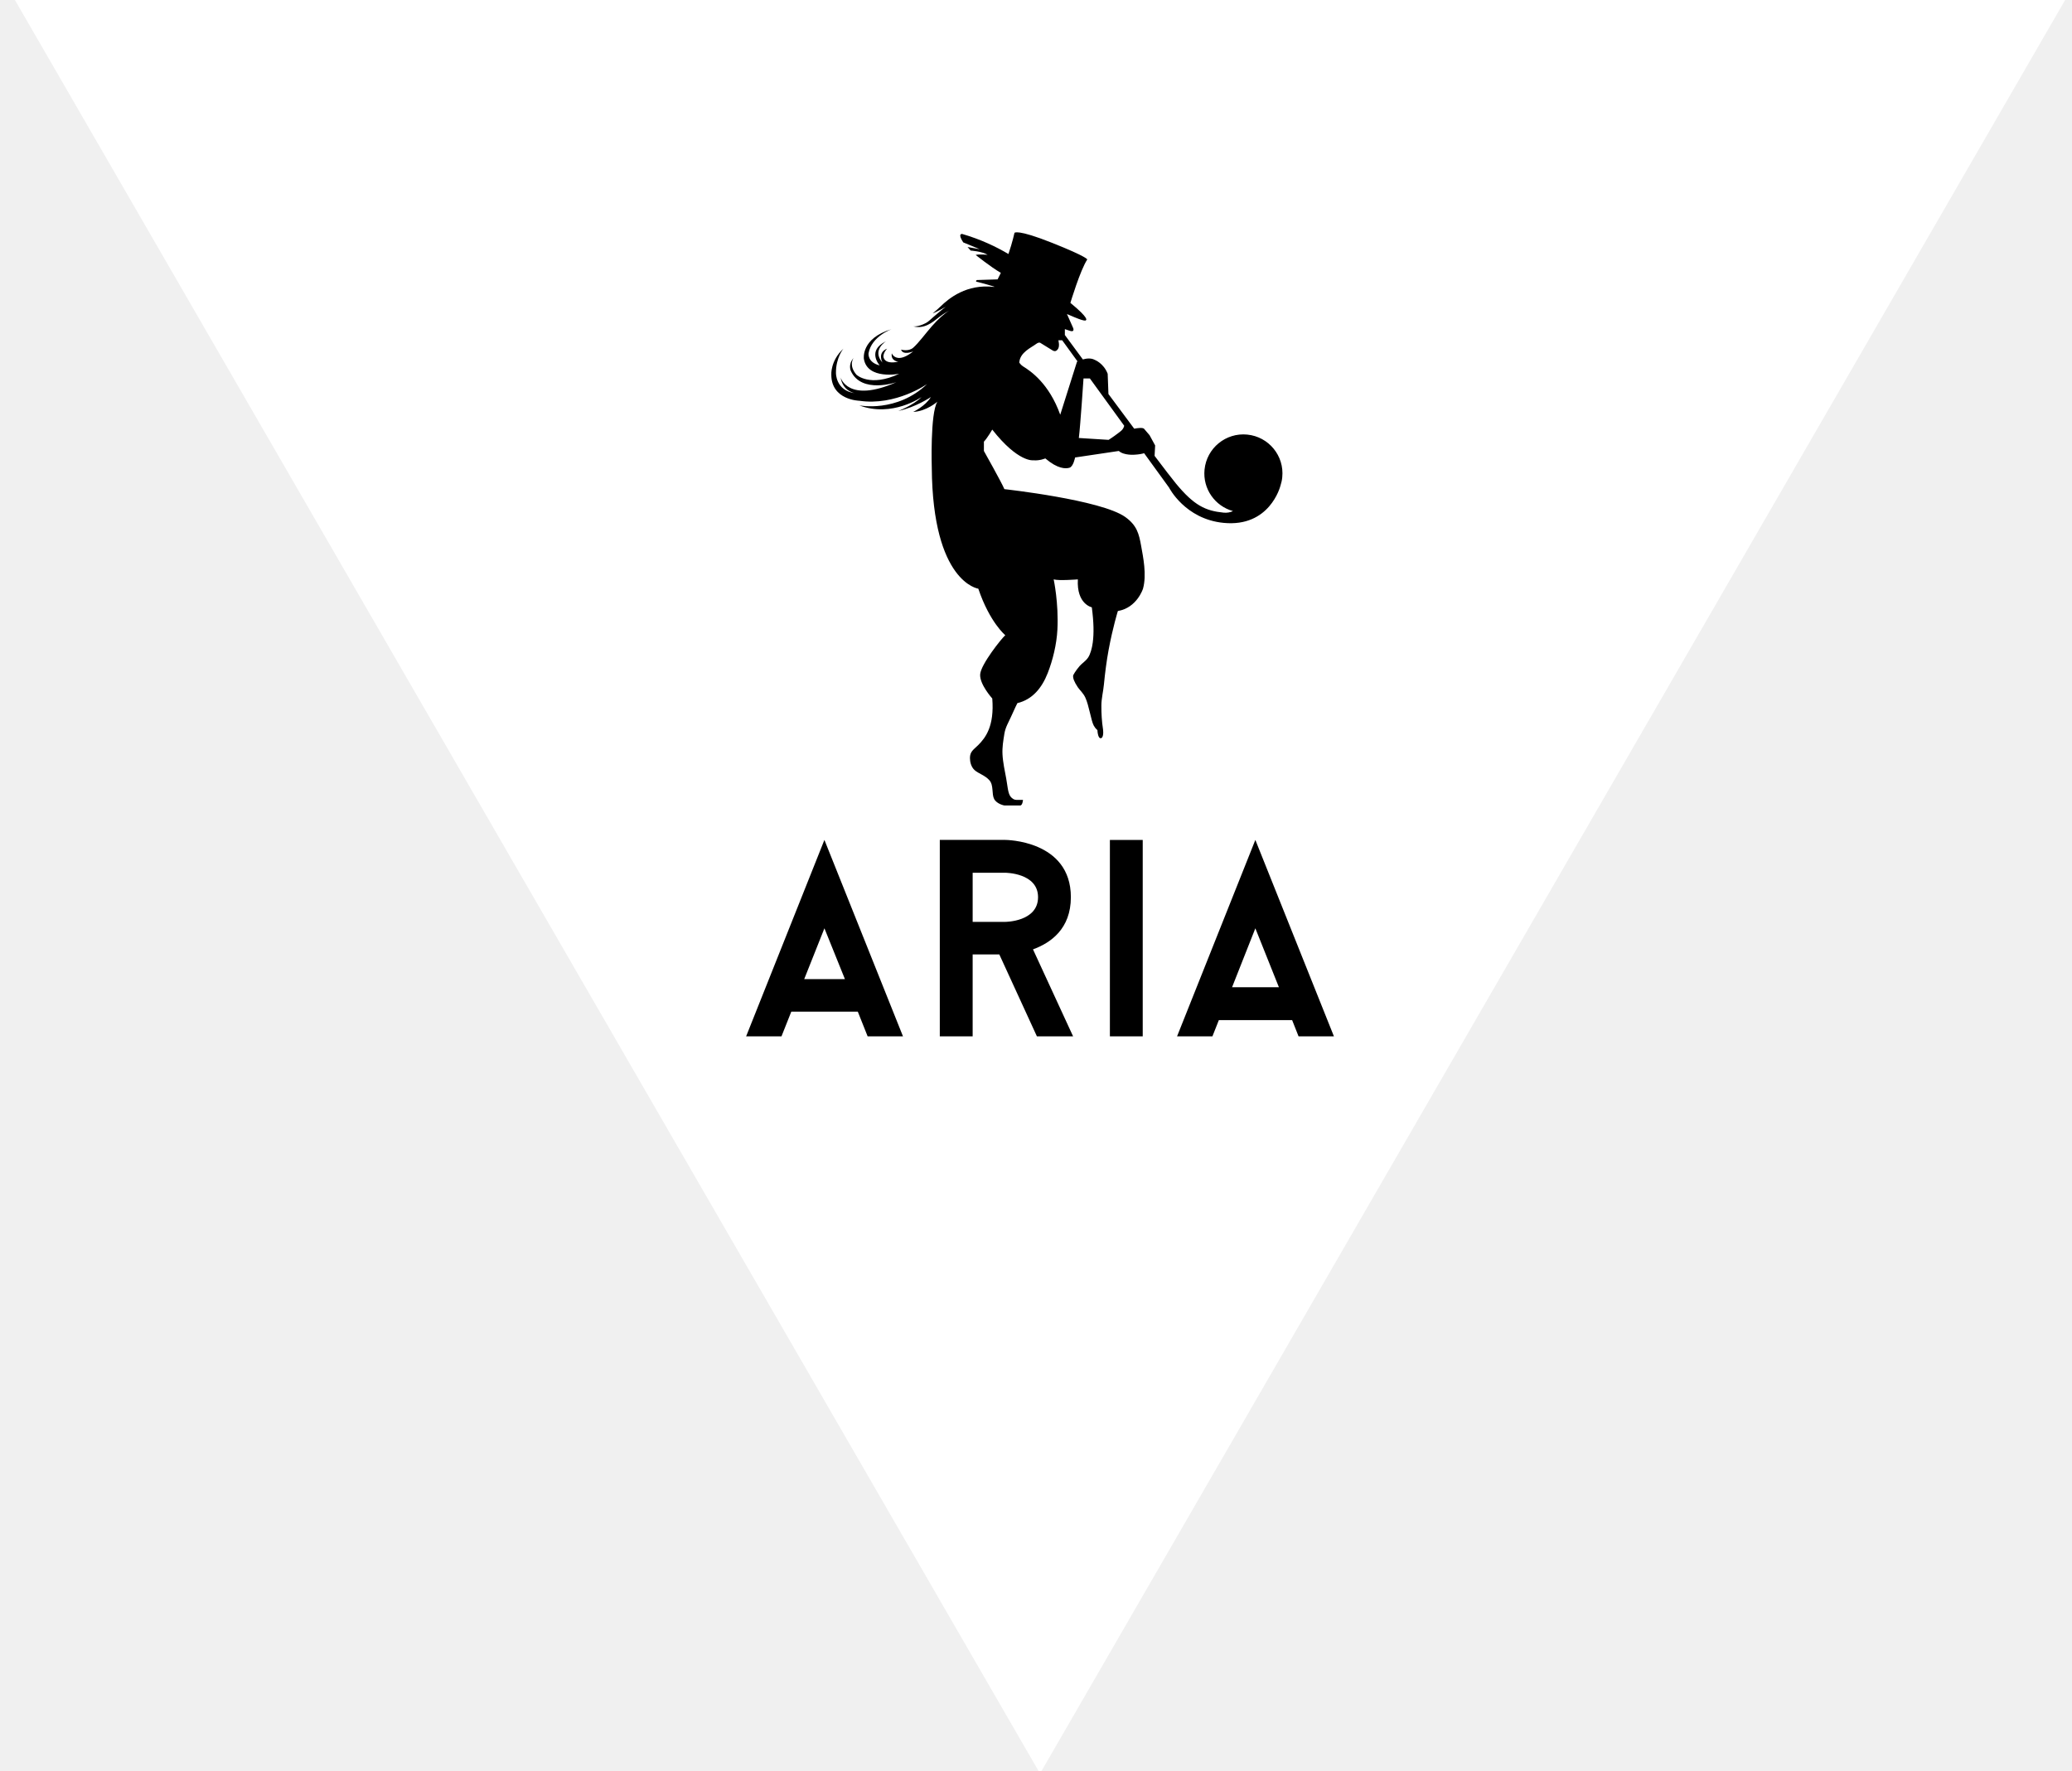
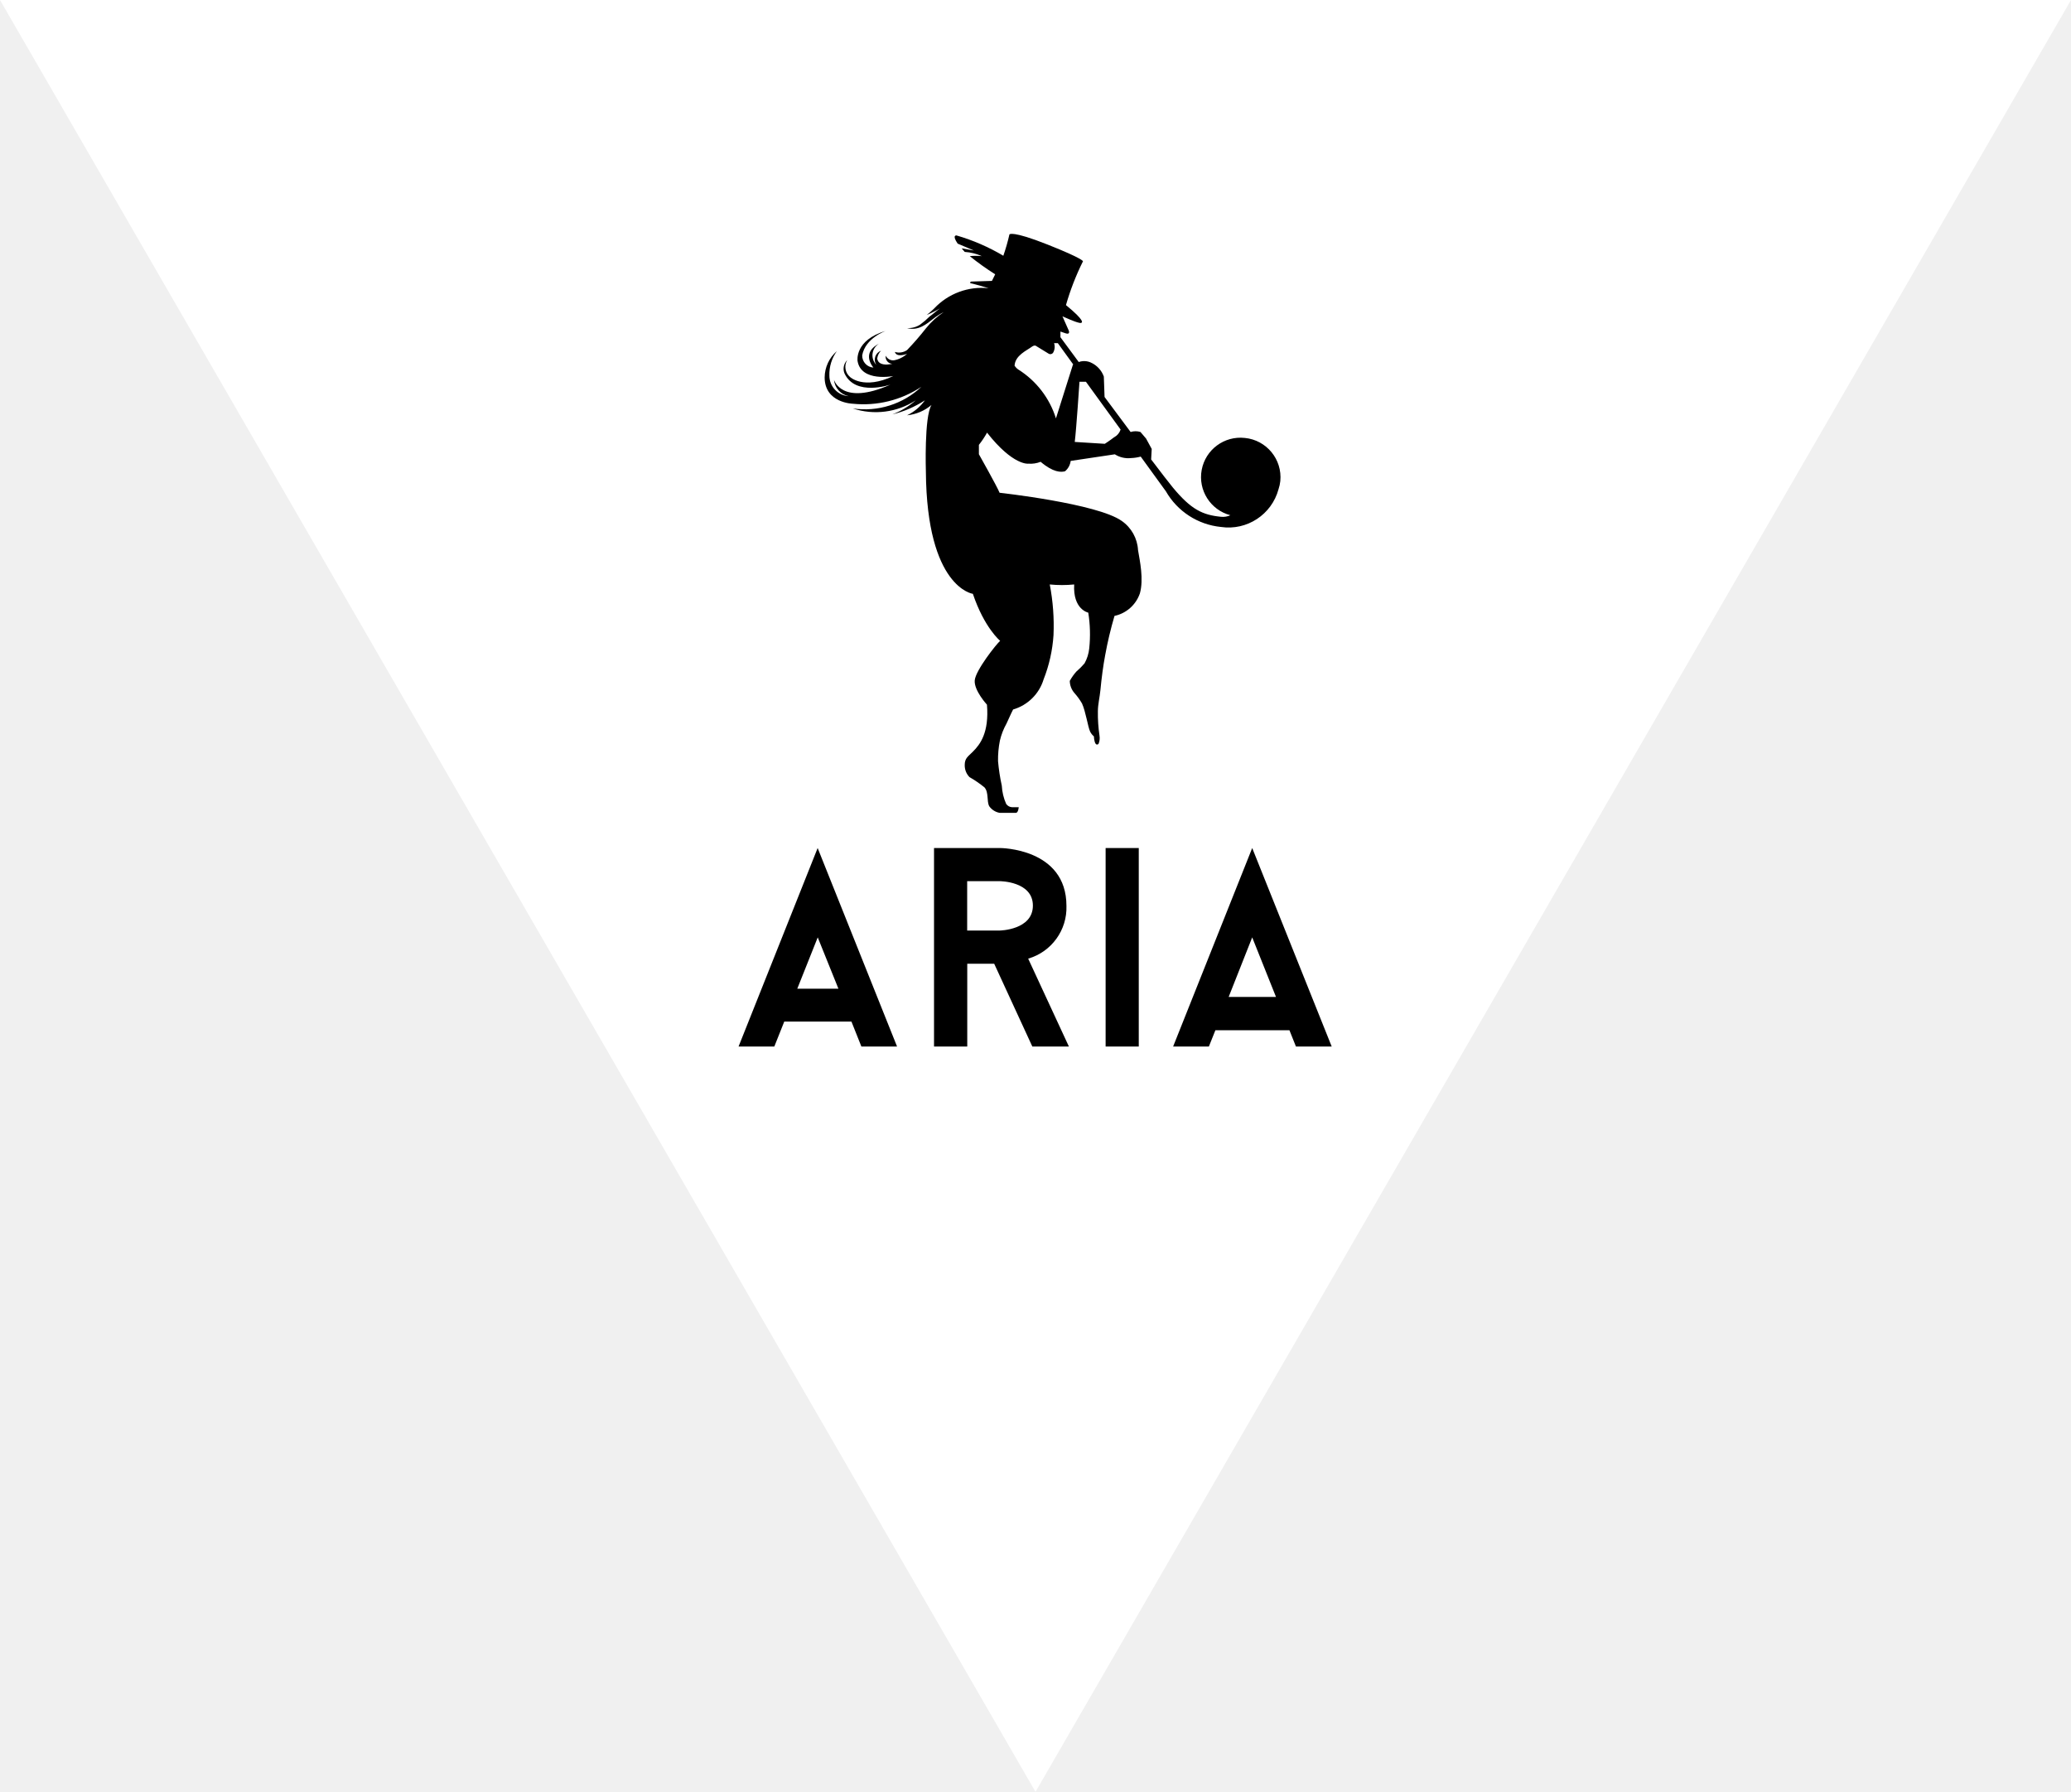
- <svg xmlns="http://www.w3.org/2000/svg" version="1.1" id="Layer_1" x="0px" y="0px" width="257px" height="219.667px" viewBox="0 0 257 219.667" enable-background="new 0 0 257 219.667" xml:space="preserve">
-   <g>
-     <polygon fill="#FFFFFF" points="129,220 1.851,0 256.149,0  " />
-     <g>
-       <path d="M107.618,128.557h4.386l-9.748-24.369l-9.712,24.369h4.386l1.217-3.064h8.251L107.618,128.557z M99.751,121.453    l2.506-6.301l2.542,6.301H99.751z M128.614,128.557h4.489l-4.976-10.793c2.192-0.8,4.698-2.542,4.698-6.476    c0-7.101-8.145-7.101-8.145-7.101h-8.112v24.369h4.075v-10.165h3.306L128.614,128.557z M120.644,108.261h4.037    c0,0,4.073,0,4.073,3.028c0,3.064-4.073,3.064-4.073,3.064h-4.037V108.261z M137.665,128.557h4.073v-24.369h-4.073V128.557z     M155.707,104.188l-9.712,24.369h4.386l0.8-2.02h9.087l0.8,2.02h4.386L155.707,104.188z M152.818,122.464l2.889-7.312l2.923,7.312    H152.818z" />
-       <path d="M138.661,53.754c-0.538,0.417-1.153,0.808-1.153,0.808l-3.694-0.232c0.198-1.608,0.579-7.386,0.579-7.386h0.79l4.26,5.871    C139.307,53.322,139.008,53.487,138.661,53.754 M133.585,44.868l-2.079,6.578c-1.392-3.89-3.674-5.421-4.615-6.002    c-0.262-0.16-0.463-0.461-0.463-0.461c0.064-1.273,1.492-1.865,2.079-2.31c0.409-0.309,0.576-0.113,0.576-0.113l1.5,0.924    c0.383,0.214,0.579-0.116,0.579-0.116c0.345-0.337,0.113-1.155,0.113-1.155h0.463l0.003-0.015l1.912,2.637    C133.608,44.855,133.585,44.868,133.585,44.868 M154.704,53.908c-2.663-0.265-5.037,1.683-5.3,4.345    c-0.237,2.385,1.299,4.531,3.53,5.145c-0.334,0.154-0.718,0.237-1.16,0.193c-2.241-0.221-3.664-0.882-5.907-3.599    c-0.494-0.599-1.456-1.855-2.658-3.445l0.069-1.294l-0.692-1.268l-0.692-0.808c-0.188-0.157-0.774-0.085-1.212,0    c-1.047-1.405-2.143-2.879-3.198-4.302l-0.093-2.508c-0.507-1.328-1.616-1.731-1.616-1.731c-0.448-0.247-1.016-0.178-1.464-0.051    c-1.019-1.384-1.827-2.48-2.249-3.054l0.018-0.01v-0.692l0.695,0.229c0.527,0.147,0.345-0.345,0.345-0.345l-0.78-1.757    c0.219,0.093,0.43,0.18,0.653,0.275c0,0,1.68,0.756,1.708,0.473c0,0,0.491-0.149-1.935-2.133c0,0,1.212-4.047,2.092-5.385    c0,0,0.067-0.298-4.338-2.053c-4.404-1.755-4.69-1.248-4.69-1.248s-0.239,1.135-0.749,2.624c-1.508-0.895-3.432-1.819-5.74-2.488    c0,0-0.612-0.09,0.134,1.045l2.043,0.846l-1.505-0.27l0.383,0.44c0,0,1.361,0.085,2.104,0.52c0,0-1.07-0.09-1.484,0.021    c0,0,1.873,1.5,3.123,2.225c-0.129,0.273-0.26,0.54-0.404,0.808l-2.55,0.08c0,0-0.247,0.113-0.057,0.214    c0,0,0.756,0.159,2.21,0.612l-0.049,0.028c-3.388-0.391-5.578,1.392-6.676,2.467c-0.424,0.417-0.924,0.808-0.924,0.808    c0.365-0.09,1.616-0.808,1.616-0.808c-0.481,0.347-0.877,0.723-1.268,1.039c-0.435,0.352-0.834,0.782-1.173,0.962    c-1.021,0.538-1.598,0.422-1.598,0.422c1.379,0.376,2.4-0.497,3.231-1.153c0.648-0.512,1.271-0.808,1.271-0.808    c-0.576,0.319-1.351,1.001-2.195,1.96c-0.785,0.898-1.634,2.066-2.308,2.655c-0.584,0.512-1.5,0.232-1.5,0.232    c0.224,0.754,1.5,0.229,1.5,0.229c-0.702,0.556-1.23,0.767-1.621,0.803c-0.792,0.072-1.032-0.571-1.032-0.571    c-0.154,0.972,0.808,1.039,0.808,1.039c-1.896,0.404-1.847-0.692-1.847-0.692c0.031-0.499,0.461-0.924,0.461-0.924    c-1.261,0.494-0.576,1.731-0.576,1.731c-1.379-1.567,0.461-2.655,0.461-2.655c-2.472,1.165-0.808,3-0.808,3    c-1.528-0.368-1.384-1.5-1.384-1.5c0.378-2.13,2.887-3,2.887-3c-3.859,1.129-3.463,3.692-3.463,3.692    c0.437,2.627,4.386,1.847,4.386,1.847c-3.648,1.719-5.31,0.116-5.31,0.116c-1.029-1.196-0.347-2.079-0.347-2.079    c-0.728,0.803-0.345,1.616-0.345,1.616c1.333,2.897,5.655,1.387,5.655,1.387c-6.036,2.67-6.926-0.579-6.926-0.579    c0.27,1.603,1.526,1.909,1.796,1.955c-2.444-0.334-2.372-2.532-2.372-2.532c-0.018-1.881,0.924-3,0.924-3    c-1.629,1.51-1.5,3.231-1.5,3.231c0,3.154,3.463,3.231,3.463,3.231c4.546,0.674,8.423-2.079,8.423-2.079    c-3.756,3.597-8.423,2.655-8.423,2.655c4.109,1.531,7.731-1.037,7.731-1.037c-1.019,1.027-2.884,1.729-2.884,1.729    c2.243-0.494,4.039-1.729,4.039-1.729c-0.679,1.137-2.195,1.845-2.195,1.845c1.654-0.072,3.002-1.268,3.002-1.268    c-0.908,1.438-0.695,8.194-0.695,8.194c0.113,14.255,5.771,15.001,5.771,15.001c1.42,4.196,3.347,5.773,3.347,5.773    c-0.445,0.376-3.02,3.602-3.116,4.844c-0.095,1.245,1.5,3.002,1.5,3.002c0.278,3.437-0.839,4.875-1.731,5.771    c-0.574,0.576-1.037,0.792-1.037,1.616c0,0.476,0.144,1.109,0.576,1.5c0.489,0.44,1.299,0.641,1.847,1.271    c0.538,0.617,0.255,1.695,0.576,2.308c0.34,0.643,1.271,0.808,1.271,0.808h1.96c0.304,0,0.347-0.692,0.347-0.692h-0.808    c-0.278,0-0.52-0.147-0.728-0.404c-0.34-0.419-0.378-1.374-0.543-2.251c-0.162-0.882-0.412-2.002-0.461-3    c-0.044-0.895,0.093-1.662,0.232-2.539c0.129-0.826,0.551-1.497,0.808-2.079c0.468-1.068,0.808-1.731,0.808-1.731    c1.868-0.448,3.036-1.883,3.754-3.71c0.641-1.631,1.114-3.581,1.209-5.408c0.17-3.309-0.463-6.231-0.463-6.231c0.628,0.19,3,0,3,0    c-0.172,3.08,1.731,3.463,1.731,3.463c0.247,1.873,0.268,3.247,0.116,4.384c-0.095,0.718-0.306,1.448-0.576,1.847    c-0.304,0.45-0.78,0.738-1.039,1.039c-0.563,0.651-0.808,1.153-0.808,1.153c-0.072,0.342,0.134,0.844,0.576,1.502    c0.25,0.365,0.664,0.71,0.924,1.268c0.455,0.967,0.718,2.871,1.039,3.463c0.224,0.409,0.463,0.576,0.463,0.576    c0.01,0.378,0.113,0.692,0.113,0.692c0.175,0.533,0.463,0.232,0.463,0.232c0.229-0.314,0.116-1.039,0.116-1.039    c-0.147-0.942-0.208-1.937-0.201-2.951c0.003-0.849,0.234-1.739,0.314-2.588c0.144-1.487,0.34-2.982,0.579-4.271    c0.525-2.833,1.153-4.847,1.153-4.847c2.375-0.396,3.118-2.771,3.118-2.771c0.481-1.737,0.01-3.949-0.232-5.308    c-0.27-1.51-0.527-2.547-1.963-3.579c-2.979-2.138-15.001-3.46-15.001-3.46c-0.283-0.72-2.539-4.734-2.539-4.734v-1.153    c0.419-0.437,1.037-1.5,1.037-1.5c3.211,4.093,5.079,3.808,5.079,3.808c0.8,0.075,1.5-0.232,1.5-0.232    c1.549,1.32,2.524,1.297,3.002,1.155c0.479-0.141,0.692-1.271,0.692-1.271l5.423-0.808c0.648,0.581,1.963,0.463,1.963,0.463    c0.525-0.026,0.913-0.105,1.178-0.183l3.09,4.26c0,0,1.966,3.905,6.756,4.379c5.706,0.566,7.023-4.453,7.067-4.626    c0.108-0.329,0.185-0.671,0.219-1.032C159.314,56.545,157.367,54.171,154.704,53.908" />
-     </g>
-   </g>
+ <svg xmlns="http://www.w3.org/2000/svg" id="Design" viewBox="0 0 254.3 220">
+   <defs>
+     <style>.cls-1{fill:#fff;}</style>
+   </defs>
+   <polygon class="cls-1" points="127.15 220 0 0 254.3 0 127.15 220" />
+   <path d="M3010.62,3710.49H3015l-9.75-24.37-9.71,24.37h4.39l1.22-3.06h8.25Zm-7.87-7.1,2.51-6.3,2.54,6.3h-5Zm28.86,7.1h4.49l-5-10.79a6.52,6.52,0,0,0,4.7-6.48c0-7.1-8.15-7.1-8.15-7.1h-8.11v24.37h4.08v-10.16h3.31Zm-8-20.3h4s4.07,0,4.07,3-4.07,3.06-4.07,3.06h-4v-6.09Zm17,20.3h4.07v-24.37h-4.07v24.37Zm18-24.37-9.71,24.37h4.39l0.8-2h9.09l0.8,2h4.39Zm-2.89,18.28,2.89-7.31,2.92,7.31h-5.81Z" transform="translate(-2904.85 -3582)" />
+   <path d="M3041.66,3635.68c-0.54.42-1.15,0.81-1.15,0.81l-3.69-.23c0.2-1.61.58-7.39,0.58-7.39h0.79l4.26,5.87a1.64,1.64,0,0,1-.78.94m-5.08-8.89-2.08,6.58a10.93,10.93,0,0,0-4.62-6,1.76,1.76,0,0,1-.46-0.46c0.06-1.27,1.49-1.87,2.08-2.31,0.41-.31.58-0.11,0.58-0.11l1.5,0.92a0.41,0.41,0,0,0,.58-0.12,1.43,1.43,0,0,0,.11-1.16h0.46v0l1.91,2.64-0.07,0m21.12,9a4.84,4.84,0,0,0-1.77,9.49,2.2,2.2,0,0,1-1.16.19c-2.24-.22-3.66-0.88-5.91-3.6-0.49-.6-1.46-1.85-2.66-3.44l0.07-1.29-0.69-1.27-0.69-.81a2,2,0,0,0-1.21,0l-3.2-4.3-0.09-2.51a3,3,0,0,0-1.62-1.73,2,2,0,0,0-1.46-.05l-2.25-3.05h0v-0.69l0.69,0.23c0.53,0.15.34-.34,0.34-0.34l-0.78-1.76,0.65,0.28s1.68,0.76,1.71.47c0,0,.49-0.15-1.93-2.13a31.83,31.83,0,0,1,2.09-5.38s0.07-.3-4.34-2.05-4.69-1.25-4.69-1.25a24.89,24.89,0,0,1-.75,2.62,24.76,24.76,0,0,0-5.74-2.49s-0.61-.09.13,1l2,0.85-1.51-.27,0.38,0.44a6,6,0,0,1,2.1.52,6.72,6.72,0,0,0-1.48,0,33.54,33.54,0,0,0,3.12,2.23c-0.13.27-.26,0.54-0.4,0.81l-2.55.08s-0.25.11-.06,0.21c0,0,.76.16,2.21,0.61l0,0a8,8,0,0,0-6.68,2.47c-0.42.42-.92,0.81-0.92,0.81a12.84,12.84,0,0,0,1.62-.81c-0.48.35-.88,0.72-1.27,1a10.45,10.45,0,0,1-1.17,1,2.68,2.68,0,0,1-1.6.42c1.38,0.38,2.4-.5,3.23-1.15a7.49,7.49,0,0,1,1.27-.81,9.45,9.45,0,0,0-2.19,2,34.53,34.53,0,0,1-2.31,2.66,1.74,1.74,0,0,1-1.5.23c0.22,0.75,1.5.23,1.5,0.23a3.25,3.25,0,0,1-1.62.8,1,1,0,0,1-1-.57,0.86,0.86,0,0,0,.81,1c-1.9.4-1.85-.69-1.85-0.69a1.66,1.66,0,0,1,.46-0.92,1.17,1.17,0,0,0-.58,1.73,1.67,1.67,0,0,1,.46-2.66c-2.47,1.17-.81,3-0.81,3a1.47,1.47,0,0,1-1.38-1.5c0.38-2.13,2.89-3,2.89-3-3.86,1.13-3.46,3.69-3.46,3.69,0.44,2.63,4.39,1.85,4.39,1.85-3.65,1.72-5.31.12-5.31,0.12a1.63,1.63,0,0,1-.35-2.08,1.51,1.51,0,0,0-.34,1.62c1.33,2.9,5.65,1.39,5.65,1.39-6,2.67-6.93-.58-6.93-0.58a2.24,2.24,0,0,0,1.8,2,2.53,2.53,0,0,1-2.37-2.53,4.85,4.85,0,0,1,.92-3,4.31,4.31,0,0,0-1.5,3.23c0,3.15,3.46,3.23,3.46,3.23a12.87,12.87,0,0,0,8.42-2.08,10.11,10.11,0,0,1-8.42,2.66,9,9,0,0,0,7.73-1,9.62,9.62,0,0,1-2.88,1.73,12.89,12.89,0,0,0,4-1.73,5.74,5.74,0,0,1-2.19,1.84,5.49,5.49,0,0,0,3-1.27c-0.91,1.44-.69,8.19-0.69,8.19,0.11,14.26,5.77,15,5.77,15,1.42,4.2,3.35,5.77,3.35,5.77-0.45.38-3,3.6-3.12,4.84s1.5,3,1.5,3c0.28,3.44-.84,4.88-1.73,5.77-0.57.58-1,.79-1,1.62a2.06,2.06,0,0,0,.58,1.5,13.58,13.58,0,0,1,1.85,1.27c0.54,0.62.25,1.7,0.58,2.31a2,2,0,0,0,1.27.81h2c0.3,0,.35-0.69.35-0.69h-0.81a0.94,0.94,0,0,1-.73-0.4,6.39,6.39,0,0,1-.54-2.25,23.73,23.73,0,0,1-.46-3,11.84,11.84,0,0,1,.23-2.54,8,8,0,0,1,.81-2.08c0.47-1.07.81-1.73,0.81-1.73a5.52,5.52,0,0,0,3.75-3.71,17.91,17.91,0,0,0,1.21-5.41,26.61,26.61,0,0,0-.46-6.23,15.4,15.4,0,0,0,3,0c-0.17,3.08,1.73,3.46,1.73,3.46a16.7,16.7,0,0,1,.12,4.38,4.77,4.77,0,0,1-.58,1.85,9.62,9.62,0,0,1-1,1,6,6,0,0,0-.81,1.15,2.31,2.31,0,0,0,.58,1.5,7.77,7.77,0,0,1,.92,1.27c0.46,1,.72,2.87,1,3.46a1.77,1.77,0,0,0,.46.58,2.72,2.72,0,0,0,.11.69c0.17,0.53.46,0.23,0.46,0.23a1.82,1.82,0,0,0,.12-1,18.38,18.38,0,0,1-.2-3c0-.85.23-1.74,0.31-2.59,0.14-1.49.34-3,.58-4.27a46.49,46.49,0,0,1,1.15-4.85,4.23,4.23,0,0,0,3.12-2.77c0.48-1.74,0-3.95-.23-5.31a4.67,4.67,0,0,0-2-3.58c-3-2.14-15-3.46-15-3.46-0.28-.72-2.54-4.73-2.54-4.73v-1.15a10.84,10.84,0,0,0,1-1.5c3.21,4.09,5.08,3.81,5.08,3.81a3.39,3.39,0,0,0,1.5-.23c1.55,1.32,2.52,1.3,3,1.16a2,2,0,0,0,.69-1.27l5.42-.81a3.08,3.08,0,0,0,2,.46,5.12,5.12,0,0,0,1.18-.18l3.09,4.26a8.79,8.79,0,0,0,6.76,4.38,6.36,6.36,0,0,0,7.07-4.63,4.68,4.68,0,0,0,.22-1,4.85,4.85,0,0,0-4.35-5.3" transform="translate(-2904.85 -3582)" />
</svg>
